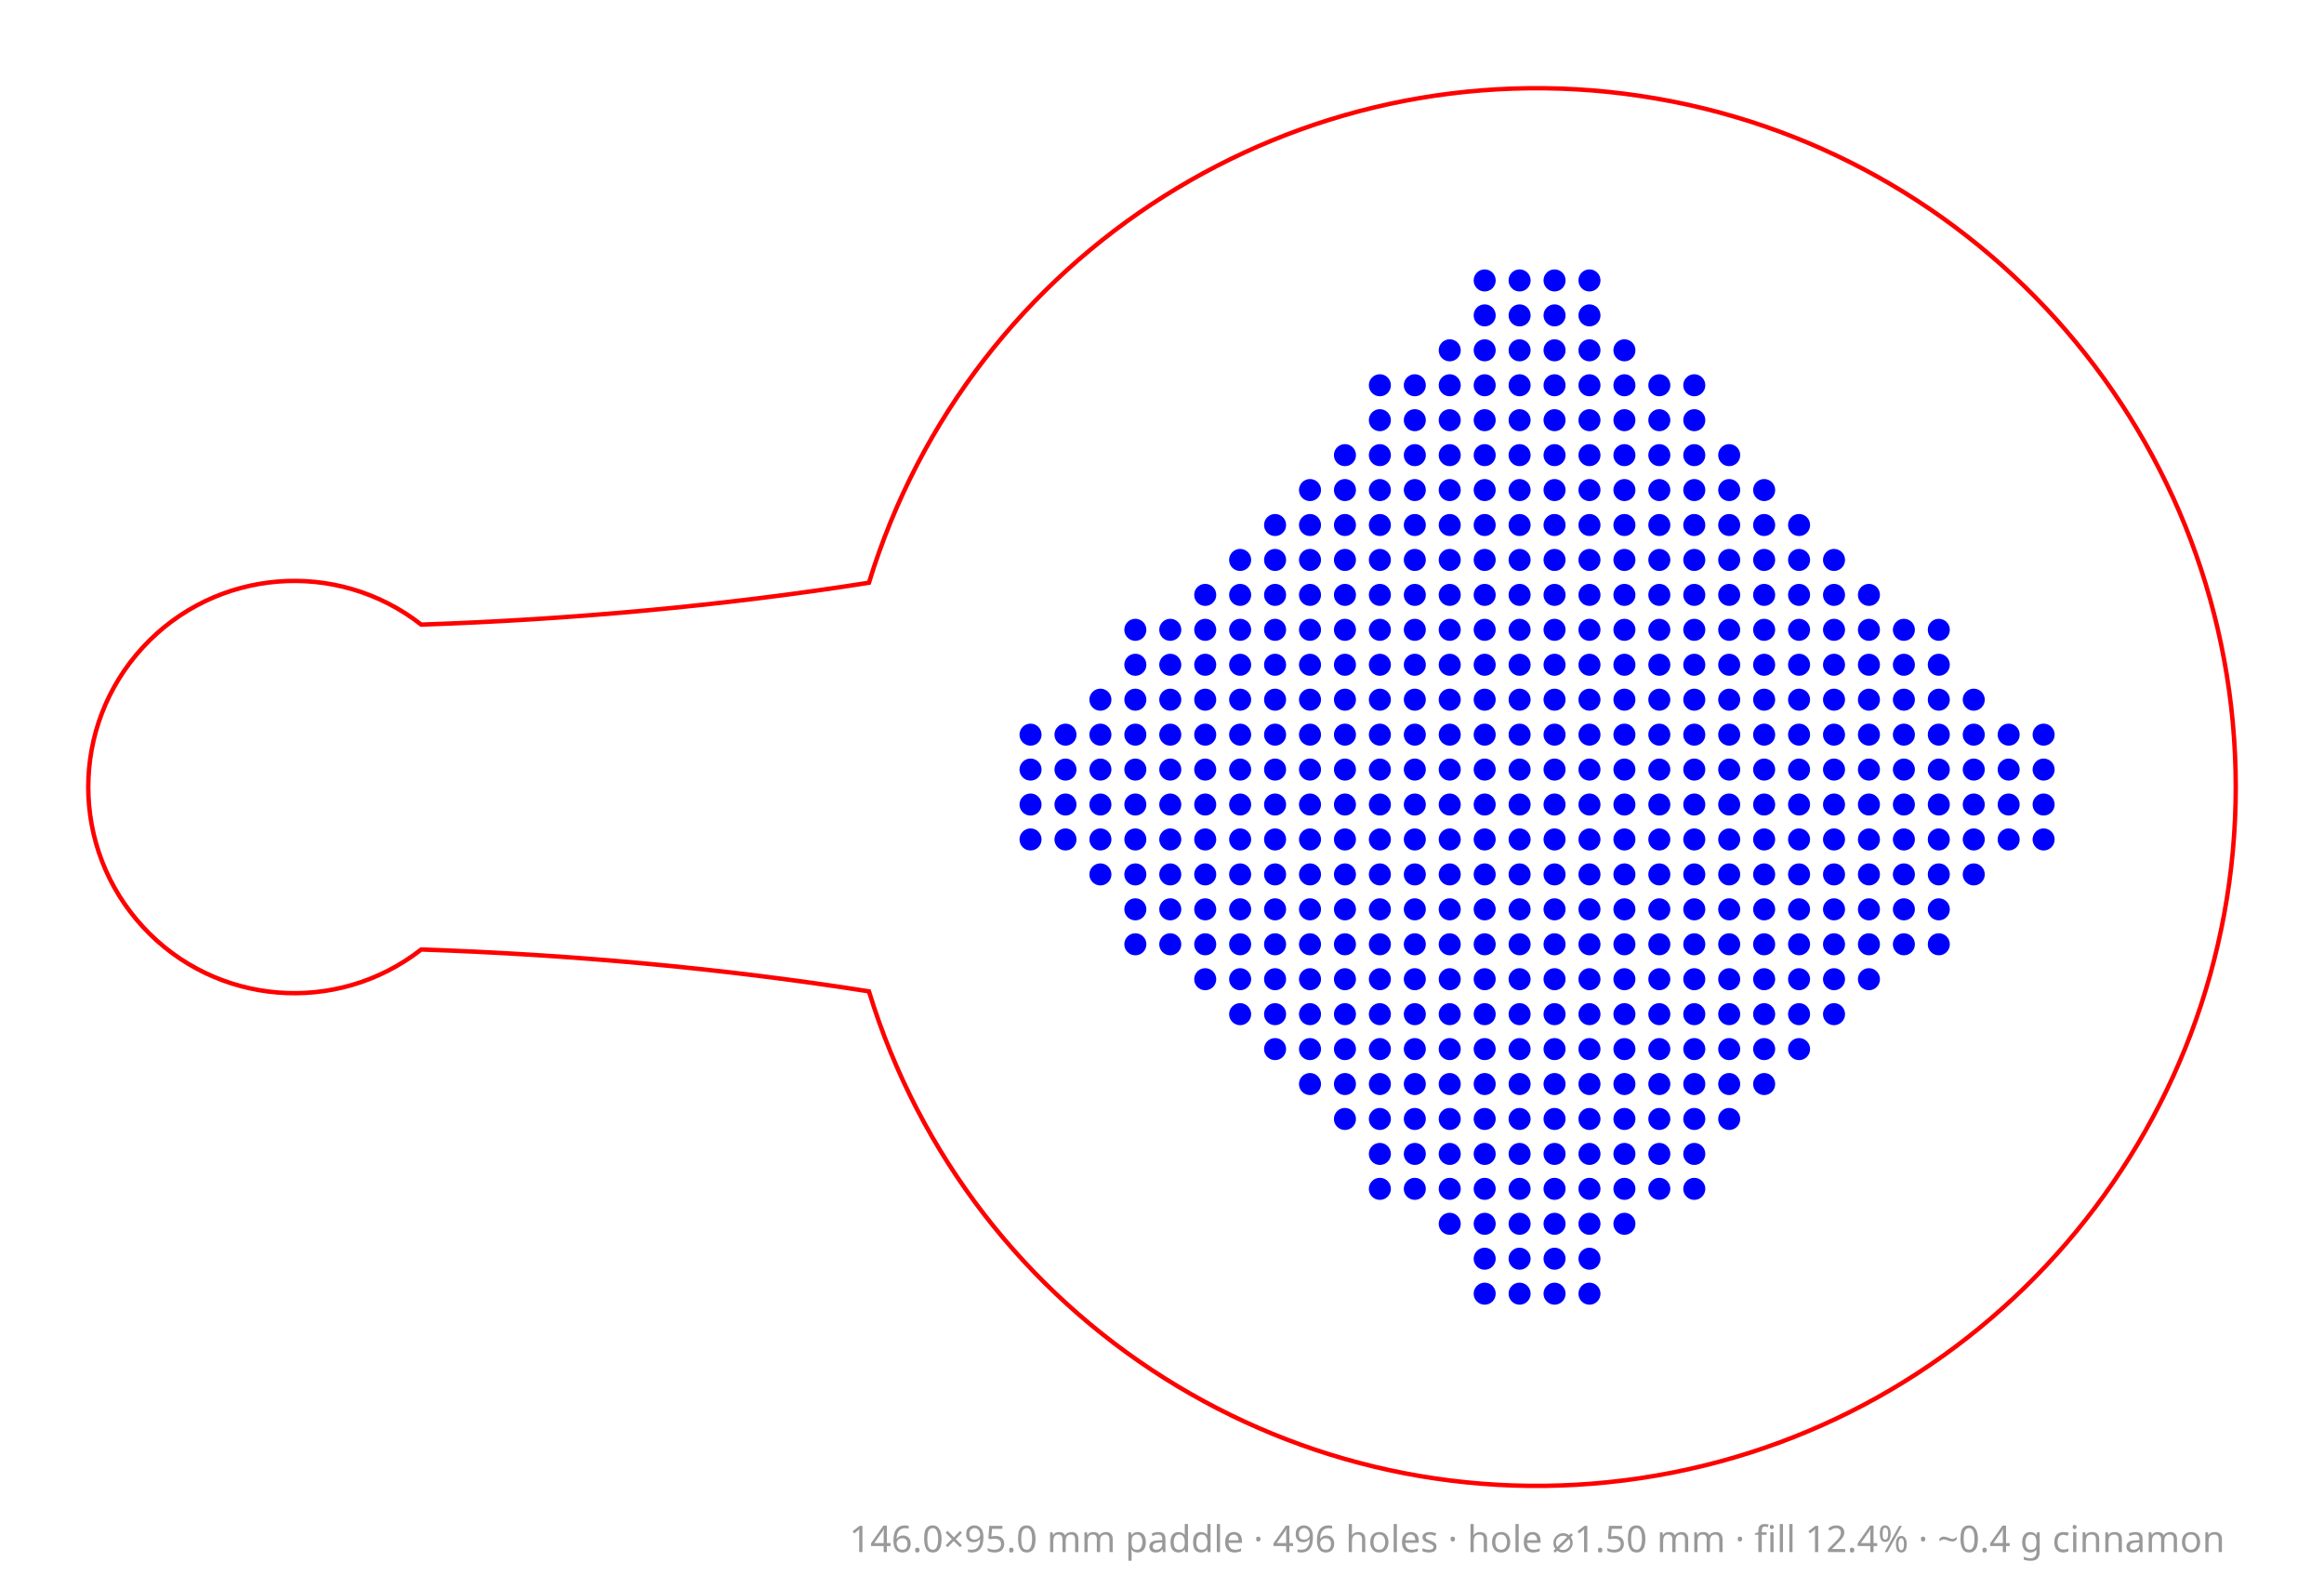
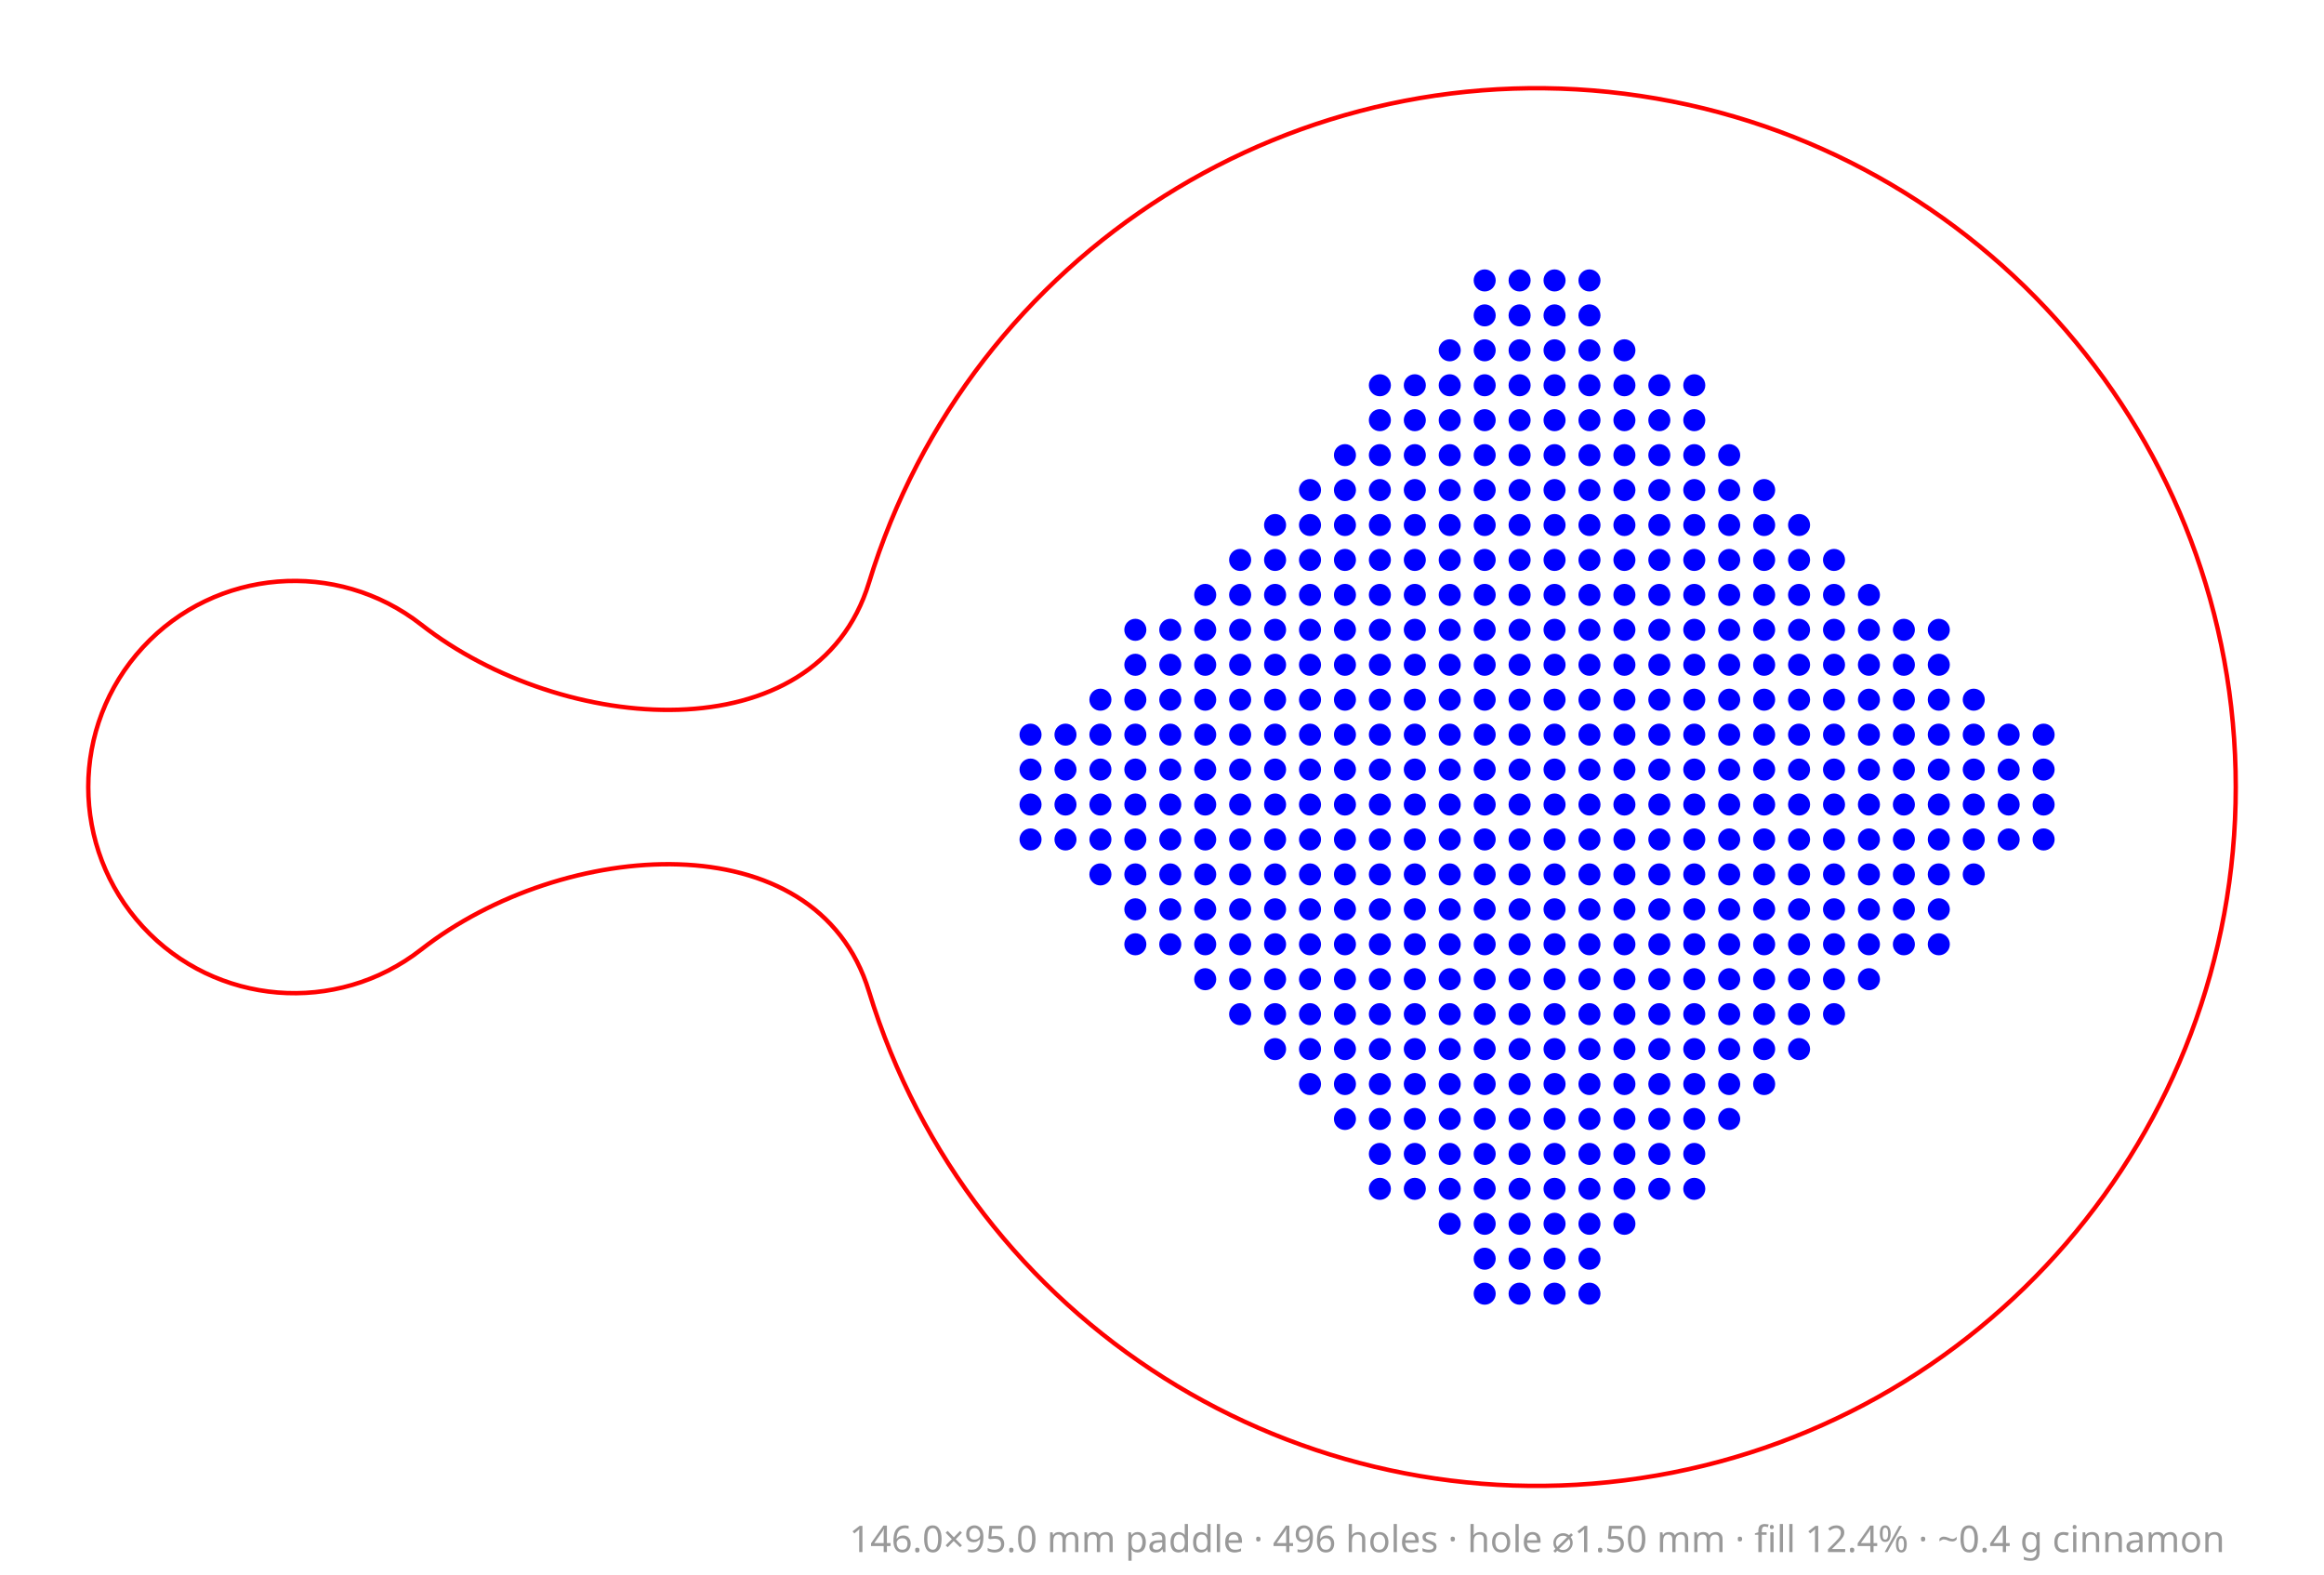
<svg xmlns="http://www.w3.org/2000/svg" width="158.0mm" height="107.0mm" viewBox="0 0 158.0 107.0">
-   <path d="M 28.639 42.458 C 38.683 42.118, 49.032 41.199, 59.076 39.612 A 47.500 47.500 0 1 1 59.076 67.388 C 49.032 65.801, 38.683 64.882, 28.639 64.542 A 14.012 14.012 0 1 1 28.639 42.458 Z" fill="none" stroke="#ff0000" stroke-width="0.3" />
+   <path d="M 28.639 42.458 C 38.275 49.986, 55.501 51.306, 59.076 39.612 A 47.500 47.500 0 1 1 59.076 67.388 C 55.501 55.694, 38.275 57.014, 28.639 64.542 A 14.012 14.012 0 1 1 28.639 42.458 Z" fill="none" stroke="#ff0000" stroke-width="0.3" />
  <g fill="#0000ff" stroke="none">
    <circle cx="100.938" cy="19.062" r="0.75" />
    <circle cx="103.312" cy="19.062" r="0.75" />
    <circle cx="105.688" cy="19.062" r="0.75" />
    <circle cx="108.062" cy="19.062" r="0.75" />
    <circle cx="100.938" cy="21.438" r="0.75" />
    <circle cx="103.312" cy="21.438" r="0.75" />
    <circle cx="105.688" cy="21.438" r="0.75" />
    <circle cx="108.062" cy="21.438" r="0.75" />
    <circle cx="98.562" cy="23.812" r="0.75" />
    <circle cx="100.938" cy="23.812" r="0.75" />
    <circle cx="103.312" cy="23.812" r="0.75" />
    <circle cx="105.688" cy="23.812" r="0.75" />
    <circle cx="108.062" cy="23.812" r="0.75" />
    <circle cx="110.438" cy="23.812" r="0.75" />
    <circle cx="93.812" cy="26.188" r="0.75" />
    <circle cx="96.188" cy="26.188" r="0.75" />
    <circle cx="98.562" cy="26.188" r="0.75" />
    <circle cx="100.938" cy="26.188" r="0.75" />
    <circle cx="103.312" cy="26.188" r="0.75" />
    <circle cx="105.688" cy="26.188" r="0.75" />
    <circle cx="108.062" cy="26.188" r="0.75" />
    <circle cx="110.438" cy="26.188" r="0.75" />
    <circle cx="112.812" cy="26.188" r="0.75" />
    <circle cx="115.188" cy="26.188" r="0.75" />
    <circle cx="93.812" cy="28.562" r="0.75" />
    <circle cx="96.188" cy="28.562" r="0.75" />
    <circle cx="98.562" cy="28.562" r="0.75" />
    <circle cx="100.938" cy="28.562" r="0.75" />
    <circle cx="103.312" cy="28.562" r="0.75" />
    <circle cx="105.688" cy="28.562" r="0.75" />
    <circle cx="108.062" cy="28.562" r="0.75" />
    <circle cx="110.438" cy="28.562" r="0.75" />
    <circle cx="112.812" cy="28.562" r="0.75" />
    <circle cx="115.188" cy="28.562" r="0.75" />
    <circle cx="91.438" cy="30.938" r="0.75" />
    <circle cx="93.812" cy="30.938" r="0.75" />
    <circle cx="96.188" cy="30.938" r="0.75" />
    <circle cx="98.562" cy="30.938" r="0.75" />
    <circle cx="100.938" cy="30.938" r="0.75" />
    <circle cx="103.312" cy="30.938" r="0.75" />
    <circle cx="105.688" cy="30.938" r="0.75" />
    <circle cx="108.062" cy="30.938" r="0.75" />
    <circle cx="110.438" cy="30.938" r="0.75" />
    <circle cx="112.812" cy="30.938" r="0.75" />
    <circle cx="115.188" cy="30.938" r="0.75" />
    <circle cx="117.562" cy="30.938" r="0.75" />
    <circle cx="89.062" cy="33.312" r="0.75" />
    <circle cx="91.438" cy="33.312" r="0.75" />
    <circle cx="93.812" cy="33.312" r="0.75" />
    <circle cx="96.188" cy="33.312" r="0.75" />
    <circle cx="98.562" cy="33.312" r="0.75" />
    <circle cx="100.938" cy="33.312" r="0.75" />
    <circle cx="103.312" cy="33.312" r="0.75" />
    <circle cx="105.688" cy="33.312" r="0.75" />
    <circle cx="108.062" cy="33.312" r="0.75" />
    <circle cx="110.438" cy="33.312" r="0.75" />
    <circle cx="112.812" cy="33.312" r="0.75" />
    <circle cx="115.188" cy="33.312" r="0.75" />
    <circle cx="117.562" cy="33.312" r="0.75" />
    <circle cx="119.938" cy="33.312" r="0.75" />
    <circle cx="86.688" cy="35.688" r="0.75" />
    <circle cx="89.062" cy="35.688" r="0.75" />
    <circle cx="91.438" cy="35.688" r="0.75" />
    <circle cx="93.812" cy="35.688" r="0.75" />
    <circle cx="96.188" cy="35.688" r="0.75" />
    <circle cx="98.562" cy="35.688" r="0.75" />
    <circle cx="100.938" cy="35.688" r="0.75" />
    <circle cx="103.312" cy="35.688" r="0.75" />
    <circle cx="105.688" cy="35.688" r="0.75" />
    <circle cx="108.062" cy="35.688" r="0.75" />
    <circle cx="110.438" cy="35.688" r="0.75" />
    <circle cx="112.812" cy="35.688" r="0.75" />
    <circle cx="115.188" cy="35.688" r="0.75" />
    <circle cx="117.562" cy="35.688" r="0.75" />
    <circle cx="119.938" cy="35.688" r="0.75" />
    <circle cx="122.312" cy="35.688" r="0.75" />
    <circle cx="84.312" cy="38.062" r="0.75" />
    <circle cx="86.688" cy="38.062" r="0.75" />
    <circle cx="89.062" cy="38.062" r="0.75" />
    <circle cx="91.438" cy="38.062" r="0.75" />
    <circle cx="93.812" cy="38.062" r="0.75" />
    <circle cx="96.188" cy="38.062" r="0.75" />
    <circle cx="98.562" cy="38.062" r="0.75" />
    <circle cx="100.938" cy="38.062" r="0.75" />
    <circle cx="103.312" cy="38.062" r="0.75" />
    <circle cx="105.688" cy="38.062" r="0.75" />
    <circle cx="108.062" cy="38.062" r="0.75" />
    <circle cx="110.438" cy="38.062" r="0.75" />
    <circle cx="112.812" cy="38.062" r="0.75" />
    <circle cx="115.188" cy="38.062" r="0.75" />
    <circle cx="117.562" cy="38.062" r="0.75" />
    <circle cx="119.938" cy="38.062" r="0.75" />
    <circle cx="122.312" cy="38.062" r="0.75" />
    <circle cx="124.688" cy="38.062" r="0.75" />
    <circle cx="81.938" cy="40.438" r="0.75" />
    <circle cx="84.312" cy="40.438" r="0.75" />
    <circle cx="86.688" cy="40.438" r="0.75" />
    <circle cx="89.062" cy="40.438" r="0.75" />
    <circle cx="91.438" cy="40.438" r="0.75" />
    <circle cx="93.812" cy="40.438" r="0.75" />
    <circle cx="96.188" cy="40.438" r="0.75" />
    <circle cx="98.562" cy="40.438" r="0.75" />
    <circle cx="100.938" cy="40.438" r="0.75" />
    <circle cx="103.312" cy="40.438" r="0.75" />
    <circle cx="105.688" cy="40.438" r="0.75" />
    <circle cx="108.062" cy="40.438" r="0.75" />
    <circle cx="110.438" cy="40.438" r="0.75" />
    <circle cx="112.812" cy="40.438" r="0.75" />
    <circle cx="115.188" cy="40.438" r="0.75" />
    <circle cx="117.562" cy="40.438" r="0.75" />
    <circle cx="119.938" cy="40.438" r="0.75" />
    <circle cx="122.312" cy="40.438" r="0.75" />
    <circle cx="124.688" cy="40.438" r="0.75" />
    <circle cx="127.062" cy="40.438" r="0.75" />
    <circle cx="77.188" cy="42.812" r="0.75" />
    <circle cx="79.562" cy="42.812" r="0.75" />
    <circle cx="81.938" cy="42.812" r="0.75" />
    <circle cx="84.312" cy="42.812" r="0.75" />
    <circle cx="86.688" cy="42.812" r="0.75" />
    <circle cx="89.062" cy="42.812" r="0.75" />
    <circle cx="91.438" cy="42.812" r="0.75" />
    <circle cx="93.812" cy="42.812" r="0.75" />
    <circle cx="96.188" cy="42.812" r="0.75" />
    <circle cx="98.562" cy="42.812" r="0.75" />
    <circle cx="100.938" cy="42.812" r="0.75" />
    <circle cx="103.312" cy="42.812" r="0.75" />
    <circle cx="105.688" cy="42.812" r="0.75" />
    <circle cx="108.062" cy="42.812" r="0.75" />
    <circle cx="110.438" cy="42.812" r="0.75" />
    <circle cx="112.812" cy="42.812" r="0.75" />
    <circle cx="115.188" cy="42.812" r="0.75" />
    <circle cx="117.562" cy="42.812" r="0.75" />
    <circle cx="119.938" cy="42.812" r="0.75" />
    <circle cx="122.312" cy="42.812" r="0.75" />
    <circle cx="124.688" cy="42.812" r="0.75" />
    <circle cx="127.062" cy="42.812" r="0.75" />
    <circle cx="129.438" cy="42.812" r="0.75" />
    <circle cx="131.812" cy="42.812" r="0.75" />
    <circle cx="77.188" cy="45.188" r="0.75" />
    <circle cx="79.562" cy="45.188" r="0.75" />
    <circle cx="81.938" cy="45.188" r="0.75" />
    <circle cx="84.312" cy="45.188" r="0.75" />
    <circle cx="86.688" cy="45.188" r="0.75" />
    <circle cx="89.062" cy="45.188" r="0.75" />
    <circle cx="91.438" cy="45.188" r="0.75" />
    <circle cx="93.812" cy="45.188" r="0.75" />
    <circle cx="96.188" cy="45.188" r="0.75" />
    <circle cx="98.562" cy="45.188" r="0.75" />
    <circle cx="100.938" cy="45.188" r="0.75" />
    <circle cx="103.312" cy="45.188" r="0.75" />
    <circle cx="105.688" cy="45.188" r="0.75" />
    <circle cx="108.062" cy="45.188" r="0.75" />
    <circle cx="110.438" cy="45.188" r="0.75" />
    <circle cx="112.812" cy="45.188" r="0.75" />
    <circle cx="115.188" cy="45.188" r="0.75" />
    <circle cx="117.562" cy="45.188" r="0.75" />
    <circle cx="119.938" cy="45.188" r="0.75" />
    <circle cx="122.312" cy="45.188" r="0.75" />
    <circle cx="124.688" cy="45.188" r="0.75" />
    <circle cx="127.062" cy="45.188" r="0.75" />
    <circle cx="129.438" cy="45.188" r="0.75" />
    <circle cx="131.812" cy="45.188" r="0.75" />
    <circle cx="74.812" cy="47.562" r="0.75" />
    <circle cx="77.188" cy="47.562" r="0.75" />
    <circle cx="79.562" cy="47.562" r="0.75" />
    <circle cx="81.938" cy="47.562" r="0.75" />
    <circle cx="84.312" cy="47.562" r="0.75" />
    <circle cx="86.688" cy="47.562" r="0.75" />
    <circle cx="89.062" cy="47.562" r="0.75" />
    <circle cx="91.438" cy="47.562" r="0.75" />
    <circle cx="93.812" cy="47.562" r="0.75" />
    <circle cx="96.188" cy="47.562" r="0.75" />
    <circle cx="98.562" cy="47.562" r="0.75" />
    <circle cx="100.938" cy="47.562" r="0.75" />
    <circle cx="103.312" cy="47.562" r="0.75" />
    <circle cx="105.688" cy="47.562" r="0.75" />
    <circle cx="108.062" cy="47.562" r="0.75" />
    <circle cx="110.438" cy="47.562" r="0.75" />
    <circle cx="112.812" cy="47.562" r="0.75" />
    <circle cx="115.188" cy="47.562" r="0.75" />
    <circle cx="117.562" cy="47.562" r="0.75" />
    <circle cx="119.938" cy="47.562" r="0.75" />
    <circle cx="122.312" cy="47.562" r="0.75" />
    <circle cx="124.688" cy="47.562" r="0.75" />
    <circle cx="127.062" cy="47.562" r="0.75" />
    <circle cx="129.438" cy="47.562" r="0.75" />
    <circle cx="131.812" cy="47.562" r="0.75" />
    <circle cx="134.188" cy="47.562" r="0.75" />
    <circle cx="70.062" cy="49.938" r="0.75" />
    <circle cx="72.438" cy="49.938" r="0.75" />
    <circle cx="74.812" cy="49.938" r="0.75" />
    <circle cx="77.188" cy="49.938" r="0.75" />
    <circle cx="79.562" cy="49.938" r="0.75" />
    <circle cx="81.938" cy="49.938" r="0.75" />
    <circle cx="84.312" cy="49.938" r="0.75" />
    <circle cx="86.688" cy="49.938" r="0.75" />
    <circle cx="89.062" cy="49.938" r="0.75" />
    <circle cx="91.438" cy="49.938" r="0.75" />
    <circle cx="93.812" cy="49.938" r="0.75" />
    <circle cx="96.188" cy="49.938" r="0.75" />
    <circle cx="98.562" cy="49.938" r="0.75" />
    <circle cx="100.938" cy="49.938" r="0.75" />
    <circle cx="103.312" cy="49.938" r="0.75" />
    <circle cx="105.688" cy="49.938" r="0.75" />
    <circle cx="108.062" cy="49.938" r="0.75" />
    <circle cx="110.438" cy="49.938" r="0.75" />
    <circle cx="112.812" cy="49.938" r="0.75" />
    <circle cx="115.188" cy="49.938" r="0.75" />
    <circle cx="117.562" cy="49.938" r="0.75" />
    <circle cx="119.938" cy="49.938" r="0.75" />
    <circle cx="122.312" cy="49.938" r="0.75" />
    <circle cx="124.688" cy="49.938" r="0.75" />
    <circle cx="127.062" cy="49.938" r="0.75" />
    <circle cx="129.438" cy="49.938" r="0.75" />
    <circle cx="131.812" cy="49.938" r="0.75" />
    <circle cx="134.188" cy="49.938" r="0.75" />
    <circle cx="136.562" cy="49.938" r="0.75" />
    <circle cx="138.938" cy="49.938" r="0.75" />
    <circle cx="70.062" cy="52.312" r="0.75" />
    <circle cx="72.438" cy="52.312" r="0.75" />
    <circle cx="74.812" cy="52.312" r="0.75" />
    <circle cx="77.188" cy="52.312" r="0.75" />
    <circle cx="79.562" cy="52.312" r="0.75" />
    <circle cx="81.938" cy="52.312" r="0.75" />
    <circle cx="84.312" cy="52.312" r="0.75" />
    <circle cx="86.688" cy="52.312" r="0.75" />
    <circle cx="89.062" cy="52.312" r="0.75" />
    <circle cx="91.438" cy="52.312" r="0.75" />
    <circle cx="93.812" cy="52.312" r="0.75" />
    <circle cx="96.188" cy="52.312" r="0.75" />
    <circle cx="98.562" cy="52.312" r="0.75" />
    <circle cx="100.938" cy="52.312" r="0.75" />
    <circle cx="103.312" cy="52.312" r="0.75" />
    <circle cx="105.688" cy="52.312" r="0.75" />
    <circle cx="108.062" cy="52.312" r="0.75" />
    <circle cx="110.438" cy="52.312" r="0.75" />
    <circle cx="112.812" cy="52.312" r="0.75" />
    <circle cx="115.188" cy="52.312" r="0.75" />
    <circle cx="117.562" cy="52.312" r="0.75" />
    <circle cx="119.938" cy="52.312" r="0.75" />
    <circle cx="122.312" cy="52.312" r="0.75" />
    <circle cx="124.688" cy="52.312" r="0.75" />
    <circle cx="127.062" cy="52.312" r="0.75" />
    <circle cx="129.438" cy="52.312" r="0.75" />
    <circle cx="131.812" cy="52.312" r="0.75" />
    <circle cx="134.188" cy="52.312" r="0.75" />
    <circle cx="136.562" cy="52.312" r="0.75" />
    <circle cx="138.938" cy="52.312" r="0.75" />
    <circle cx="70.062" cy="54.688" r="0.75" />
    <circle cx="72.438" cy="54.688" r="0.75" />
    <circle cx="74.812" cy="54.688" r="0.75" />
    <circle cx="77.188" cy="54.688" r="0.75" />
    <circle cx="79.562" cy="54.688" r="0.75" />
    <circle cx="81.938" cy="54.688" r="0.75" />
    <circle cx="84.312" cy="54.688" r="0.75" />
    <circle cx="86.688" cy="54.688" r="0.75" />
    <circle cx="89.062" cy="54.688" r="0.75" />
    <circle cx="91.438" cy="54.688" r="0.75" />
    <circle cx="93.812" cy="54.688" r="0.75" />
    <circle cx="96.188" cy="54.688" r="0.75" />
    <circle cx="98.562" cy="54.688" r="0.75" />
    <circle cx="100.938" cy="54.688" r="0.75" />
    <circle cx="103.312" cy="54.688" r="0.75" />
    <circle cx="105.688" cy="54.688" r="0.75" />
    <circle cx="108.062" cy="54.688" r="0.75" />
    <circle cx="110.438" cy="54.688" r="0.75" />
    <circle cx="112.812" cy="54.688" r="0.75" />
    <circle cx="115.188" cy="54.688" r="0.75" />
    <circle cx="117.562" cy="54.688" r="0.75" />
    <circle cx="119.938" cy="54.688" r="0.75" />
    <circle cx="122.312" cy="54.688" r="0.75" />
    <circle cx="124.688" cy="54.688" r="0.75" />
    <circle cx="127.062" cy="54.688" r="0.75" />
    <circle cx="129.438" cy="54.688" r="0.75" />
    <circle cx="131.812" cy="54.688" r="0.75" />
    <circle cx="134.188" cy="54.688" r="0.75" />
    <circle cx="136.562" cy="54.688" r="0.75" />
    <circle cx="138.938" cy="54.688" r="0.75" />
    <circle cx="70.062" cy="57.062" r="0.75" />
    <circle cx="72.438" cy="57.062" r="0.75" />
    <circle cx="74.812" cy="57.062" r="0.75" />
    <circle cx="77.188" cy="57.062" r="0.75" />
    <circle cx="79.562" cy="57.062" r="0.75" />
    <circle cx="81.938" cy="57.062" r="0.75" />
    <circle cx="84.312" cy="57.062" r="0.75" />
    <circle cx="86.688" cy="57.062" r="0.75" />
    <circle cx="89.062" cy="57.062" r="0.75" />
    <circle cx="91.438" cy="57.062" r="0.75" />
    <circle cx="93.812" cy="57.062" r="0.75" />
    <circle cx="96.188" cy="57.062" r="0.75" />
    <circle cx="98.562" cy="57.062" r="0.75" />
    <circle cx="100.938" cy="57.062" r="0.75" />
    <circle cx="103.312" cy="57.062" r="0.75" />
    <circle cx="105.688" cy="57.062" r="0.75" />
    <circle cx="108.062" cy="57.062" r="0.75" />
    <circle cx="110.438" cy="57.062" r="0.75" />
    <circle cx="112.812" cy="57.062" r="0.75" />
    <circle cx="115.188" cy="57.062" r="0.75" />
    <circle cx="117.562" cy="57.062" r="0.75" />
    <circle cx="119.938" cy="57.062" r="0.75" />
    <circle cx="122.312" cy="57.062" r="0.75" />
    <circle cx="124.688" cy="57.062" r="0.75" />
    <circle cx="127.062" cy="57.062" r="0.75" />
    <circle cx="129.438" cy="57.062" r="0.75" />
    <circle cx="131.812" cy="57.062" r="0.75" />
    <circle cx="134.188" cy="57.062" r="0.75" />
    <circle cx="136.562" cy="57.062" r="0.75" />
    <circle cx="138.938" cy="57.062" r="0.75" />
    <circle cx="74.812" cy="59.438" r="0.75" />
    <circle cx="77.188" cy="59.438" r="0.75" />
    <circle cx="79.562" cy="59.438" r="0.75" />
    <circle cx="81.938" cy="59.438" r="0.75" />
    <circle cx="84.312" cy="59.438" r="0.75" />
    <circle cx="86.688" cy="59.438" r="0.75" />
    <circle cx="89.062" cy="59.438" r="0.75" />
    <circle cx="91.438" cy="59.438" r="0.75" />
    <circle cx="93.812" cy="59.438" r="0.75" />
    <circle cx="96.188" cy="59.438" r="0.75" />
    <circle cx="98.562" cy="59.438" r="0.75" />
    <circle cx="100.938" cy="59.438" r="0.75" />
    <circle cx="103.312" cy="59.438" r="0.75" />
    <circle cx="105.688" cy="59.438" r="0.75" />
    <circle cx="108.062" cy="59.438" r="0.75" />
    <circle cx="110.438" cy="59.438" r="0.75" />
    <circle cx="112.812" cy="59.438" r="0.75" />
    <circle cx="115.188" cy="59.438" r="0.75" />
    <circle cx="117.562" cy="59.438" r="0.75" />
    <circle cx="119.938" cy="59.438" r="0.75" />
    <circle cx="122.312" cy="59.438" r="0.75" />
    <circle cx="124.688" cy="59.438" r="0.75" />
    <circle cx="127.062" cy="59.438" r="0.75" />
    <circle cx="129.438" cy="59.438" r="0.75" />
    <circle cx="131.812" cy="59.438" r="0.75" />
    <circle cx="134.188" cy="59.438" r="0.75" />
    <circle cx="77.188" cy="61.812" r="0.75" />
    <circle cx="79.562" cy="61.812" r="0.75" />
    <circle cx="81.938" cy="61.812" r="0.75" />
    <circle cx="84.312" cy="61.812" r="0.75" />
    <circle cx="86.688" cy="61.812" r="0.75" />
    <circle cx="89.062" cy="61.812" r="0.75" />
    <circle cx="91.438" cy="61.812" r="0.75" />
    <circle cx="93.812" cy="61.812" r="0.75" />
    <circle cx="96.188" cy="61.812" r="0.75" />
    <circle cx="98.562" cy="61.812" r="0.75" />
    <circle cx="100.938" cy="61.812" r="0.75" />
    <circle cx="103.312" cy="61.812" r="0.75" />
    <circle cx="105.688" cy="61.812" r="0.75" />
    <circle cx="108.062" cy="61.812" r="0.75" />
    <circle cx="110.438" cy="61.812" r="0.75" />
    <circle cx="112.812" cy="61.812" r="0.75" />
    <circle cx="115.188" cy="61.812" r="0.75" />
    <circle cx="117.562" cy="61.812" r="0.75" />
    <circle cx="119.938" cy="61.812" r="0.75" />
    <circle cx="122.312" cy="61.812" r="0.75" />
    <circle cx="124.688" cy="61.812" r="0.75" />
    <circle cx="127.062" cy="61.812" r="0.75" />
    <circle cx="129.438" cy="61.812" r="0.75" />
    <circle cx="131.812" cy="61.812" r="0.75" />
    <circle cx="77.188" cy="64.188" r="0.75" />
    <circle cx="79.562" cy="64.188" r="0.75" />
    <circle cx="81.938" cy="64.188" r="0.75" />
    <circle cx="84.312" cy="64.188" r="0.75" />
    <circle cx="86.688" cy="64.188" r="0.75" />
    <circle cx="89.062" cy="64.188" r="0.75" />
    <circle cx="91.438" cy="64.188" r="0.75" />
    <circle cx="93.812" cy="64.188" r="0.75" />
    <circle cx="96.188" cy="64.188" r="0.75" />
    <circle cx="98.562" cy="64.188" r="0.75" />
    <circle cx="100.938" cy="64.188" r="0.75" />
    <circle cx="103.312" cy="64.188" r="0.75" />
    <circle cx="105.688" cy="64.188" r="0.75" />
    <circle cx="108.062" cy="64.188" r="0.75" />
    <circle cx="110.438" cy="64.188" r="0.75" />
    <circle cx="112.812" cy="64.188" r="0.75" />
    <circle cx="115.188" cy="64.188" r="0.75" />
    <circle cx="117.562" cy="64.188" r="0.75" />
    <circle cx="119.938" cy="64.188" r="0.75" />
    <circle cx="122.312" cy="64.188" r="0.75" />
    <circle cx="124.688" cy="64.188" r="0.75" />
    <circle cx="127.062" cy="64.188" r="0.75" />
    <circle cx="129.438" cy="64.188" r="0.75" />
    <circle cx="131.812" cy="64.188" r="0.75" />
    <circle cx="81.938" cy="66.562" r="0.75" />
    <circle cx="84.312" cy="66.562" r="0.75" />
    <circle cx="86.688" cy="66.562" r="0.75" />
    <circle cx="89.062" cy="66.562" r="0.75" />
    <circle cx="91.438" cy="66.562" r="0.75" />
    <circle cx="93.812" cy="66.562" r="0.75" />
    <circle cx="96.188" cy="66.562" r="0.75" />
    <circle cx="98.562" cy="66.562" r="0.75" />
    <circle cx="100.938" cy="66.562" r="0.75" />
    <circle cx="103.312" cy="66.562" r="0.75" />
    <circle cx="105.688" cy="66.562" r="0.75" />
    <circle cx="108.062" cy="66.562" r="0.75" />
    <circle cx="110.438" cy="66.562" r="0.75" />
    <circle cx="112.812" cy="66.562" r="0.75" />
    <circle cx="115.188" cy="66.562" r="0.75" />
    <circle cx="117.562" cy="66.562" r="0.75" />
    <circle cx="119.938" cy="66.562" r="0.75" />
    <circle cx="122.312" cy="66.562" r="0.75" />
    <circle cx="124.688" cy="66.562" r="0.75" />
    <circle cx="127.062" cy="66.562" r="0.75" />
    <circle cx="84.312" cy="68.938" r="0.75" />
    <circle cx="86.688" cy="68.938" r="0.75" />
    <circle cx="89.062" cy="68.938" r="0.75" />
    <circle cx="91.438" cy="68.938" r="0.75" />
    <circle cx="93.812" cy="68.938" r="0.75" />
    <circle cx="96.188" cy="68.938" r="0.75" />
    <circle cx="98.562" cy="68.938" r="0.75" />
    <circle cx="100.938" cy="68.938" r="0.75" />
    <circle cx="103.312" cy="68.938" r="0.75" />
    <circle cx="105.688" cy="68.938" r="0.75" />
    <circle cx="108.062" cy="68.938" r="0.75" />
    <circle cx="110.438" cy="68.938" r="0.75" />
    <circle cx="112.812" cy="68.938" r="0.75" />
    <circle cx="115.188" cy="68.938" r="0.75" />
    <circle cx="117.562" cy="68.938" r="0.75" />
    <circle cx="119.938" cy="68.938" r="0.75" />
    <circle cx="122.312" cy="68.938" r="0.75" />
    <circle cx="124.688" cy="68.938" r="0.75" />
    <circle cx="86.688" cy="71.312" r="0.75" />
    <circle cx="89.062" cy="71.312" r="0.75" />
    <circle cx="91.438" cy="71.312" r="0.75" />
    <circle cx="93.812" cy="71.312" r="0.75" />
    <circle cx="96.188" cy="71.312" r="0.75" />
    <circle cx="98.562" cy="71.312" r="0.75" />
    <circle cx="100.938" cy="71.312" r="0.75" />
    <circle cx="103.312" cy="71.312" r="0.75" />
    <circle cx="105.688" cy="71.312" r="0.75" />
    <circle cx="108.062" cy="71.312" r="0.75" />
    <circle cx="110.438" cy="71.312" r="0.75" />
    <circle cx="112.812" cy="71.312" r="0.75" />
    <circle cx="115.188" cy="71.312" r="0.75" />
    <circle cx="117.562" cy="71.312" r="0.75" />
    <circle cx="119.938" cy="71.312" r="0.75" />
    <circle cx="122.312" cy="71.312" r="0.75" />
    <circle cx="89.062" cy="73.688" r="0.75" />
    <circle cx="91.438" cy="73.688" r="0.75" />
    <circle cx="93.812" cy="73.688" r="0.75" />
    <circle cx="96.188" cy="73.688" r="0.75" />
    <circle cx="98.562" cy="73.688" r="0.75" />
    <circle cx="100.938" cy="73.688" r="0.75" />
    <circle cx="103.312" cy="73.688" r="0.75" />
    <circle cx="105.688" cy="73.688" r="0.75" />
    <circle cx="108.062" cy="73.688" r="0.75" />
    <circle cx="110.438" cy="73.688" r="0.75" />
    <circle cx="112.812" cy="73.688" r="0.75" />
    <circle cx="115.188" cy="73.688" r="0.75" />
    <circle cx="117.562" cy="73.688" r="0.75" />
    <circle cx="119.938" cy="73.688" r="0.75" />
    <circle cx="91.438" cy="76.062" r="0.75" />
    <circle cx="93.812" cy="76.062" r="0.75" />
    <circle cx="96.188" cy="76.062" r="0.75" />
    <circle cx="98.562" cy="76.062" r="0.75" />
    <circle cx="100.938" cy="76.062" r="0.75" />
    <circle cx="103.312" cy="76.062" r="0.75" />
    <circle cx="105.688" cy="76.062" r="0.75" />
    <circle cx="108.062" cy="76.062" r="0.75" />
    <circle cx="110.438" cy="76.062" r="0.75" />
    <circle cx="112.812" cy="76.062" r="0.75" />
    <circle cx="115.188" cy="76.062" r="0.75" />
    <circle cx="117.562" cy="76.062" r="0.75" />
    <circle cx="93.812" cy="78.438" r="0.75" />
    <circle cx="96.188" cy="78.438" r="0.75" />
    <circle cx="98.562" cy="78.438" r="0.75" />
    <circle cx="100.938" cy="78.438" r="0.75" />
    <circle cx="103.312" cy="78.438" r="0.75" />
    <circle cx="105.688" cy="78.438" r="0.75" />
    <circle cx="108.062" cy="78.438" r="0.75" />
    <circle cx="110.438" cy="78.438" r="0.75" />
    <circle cx="112.812" cy="78.438" r="0.75" />
    <circle cx="115.188" cy="78.438" r="0.75" />
    <circle cx="93.812" cy="80.812" r="0.75" />
    <circle cx="96.188" cy="80.812" r="0.75" />
    <circle cx="98.562" cy="80.812" r="0.75" />
    <circle cx="100.938" cy="80.812" r="0.75" />
    <circle cx="103.312" cy="80.812" r="0.75" />
    <circle cx="105.688" cy="80.812" r="0.75" />
    <circle cx="108.062" cy="80.812" r="0.75" />
    <circle cx="110.438" cy="80.812" r="0.75" />
    <circle cx="112.812" cy="80.812" r="0.75" />
    <circle cx="115.188" cy="80.812" r="0.75" />
    <circle cx="98.562" cy="83.188" r="0.75" />
    <circle cx="100.938" cy="83.188" r="0.75" />
    <circle cx="103.312" cy="83.188" r="0.75" />
    <circle cx="105.688" cy="83.188" r="0.75" />
    <circle cx="108.062" cy="83.188" r="0.75" />
    <circle cx="110.438" cy="83.188" r="0.75" />
    <circle cx="100.938" cy="85.562" r="0.75" />
    <circle cx="103.312" cy="85.562" r="0.75" />
    <circle cx="105.688" cy="85.562" r="0.75" />
    <circle cx="108.062" cy="85.562" r="0.75" />
    <circle cx="100.938" cy="87.938" r="0.75" />
    <circle cx="103.312" cy="87.938" r="0.75" />
    <circle cx="105.688" cy="87.938" r="0.75" />
    <circle cx="108.062" cy="87.938" r="0.75" />
  </g>
  <text x="104.5" y="105.5" text-anchor="middle" font-family="sans-serif" font-size="2.5" fill="#999999">
    146.0×95.0 mm paddle · 496 holes · hole ⌀1.50 mm · fill 12.4% · ~0.4 g cinnamon
  </text>
</svg>
